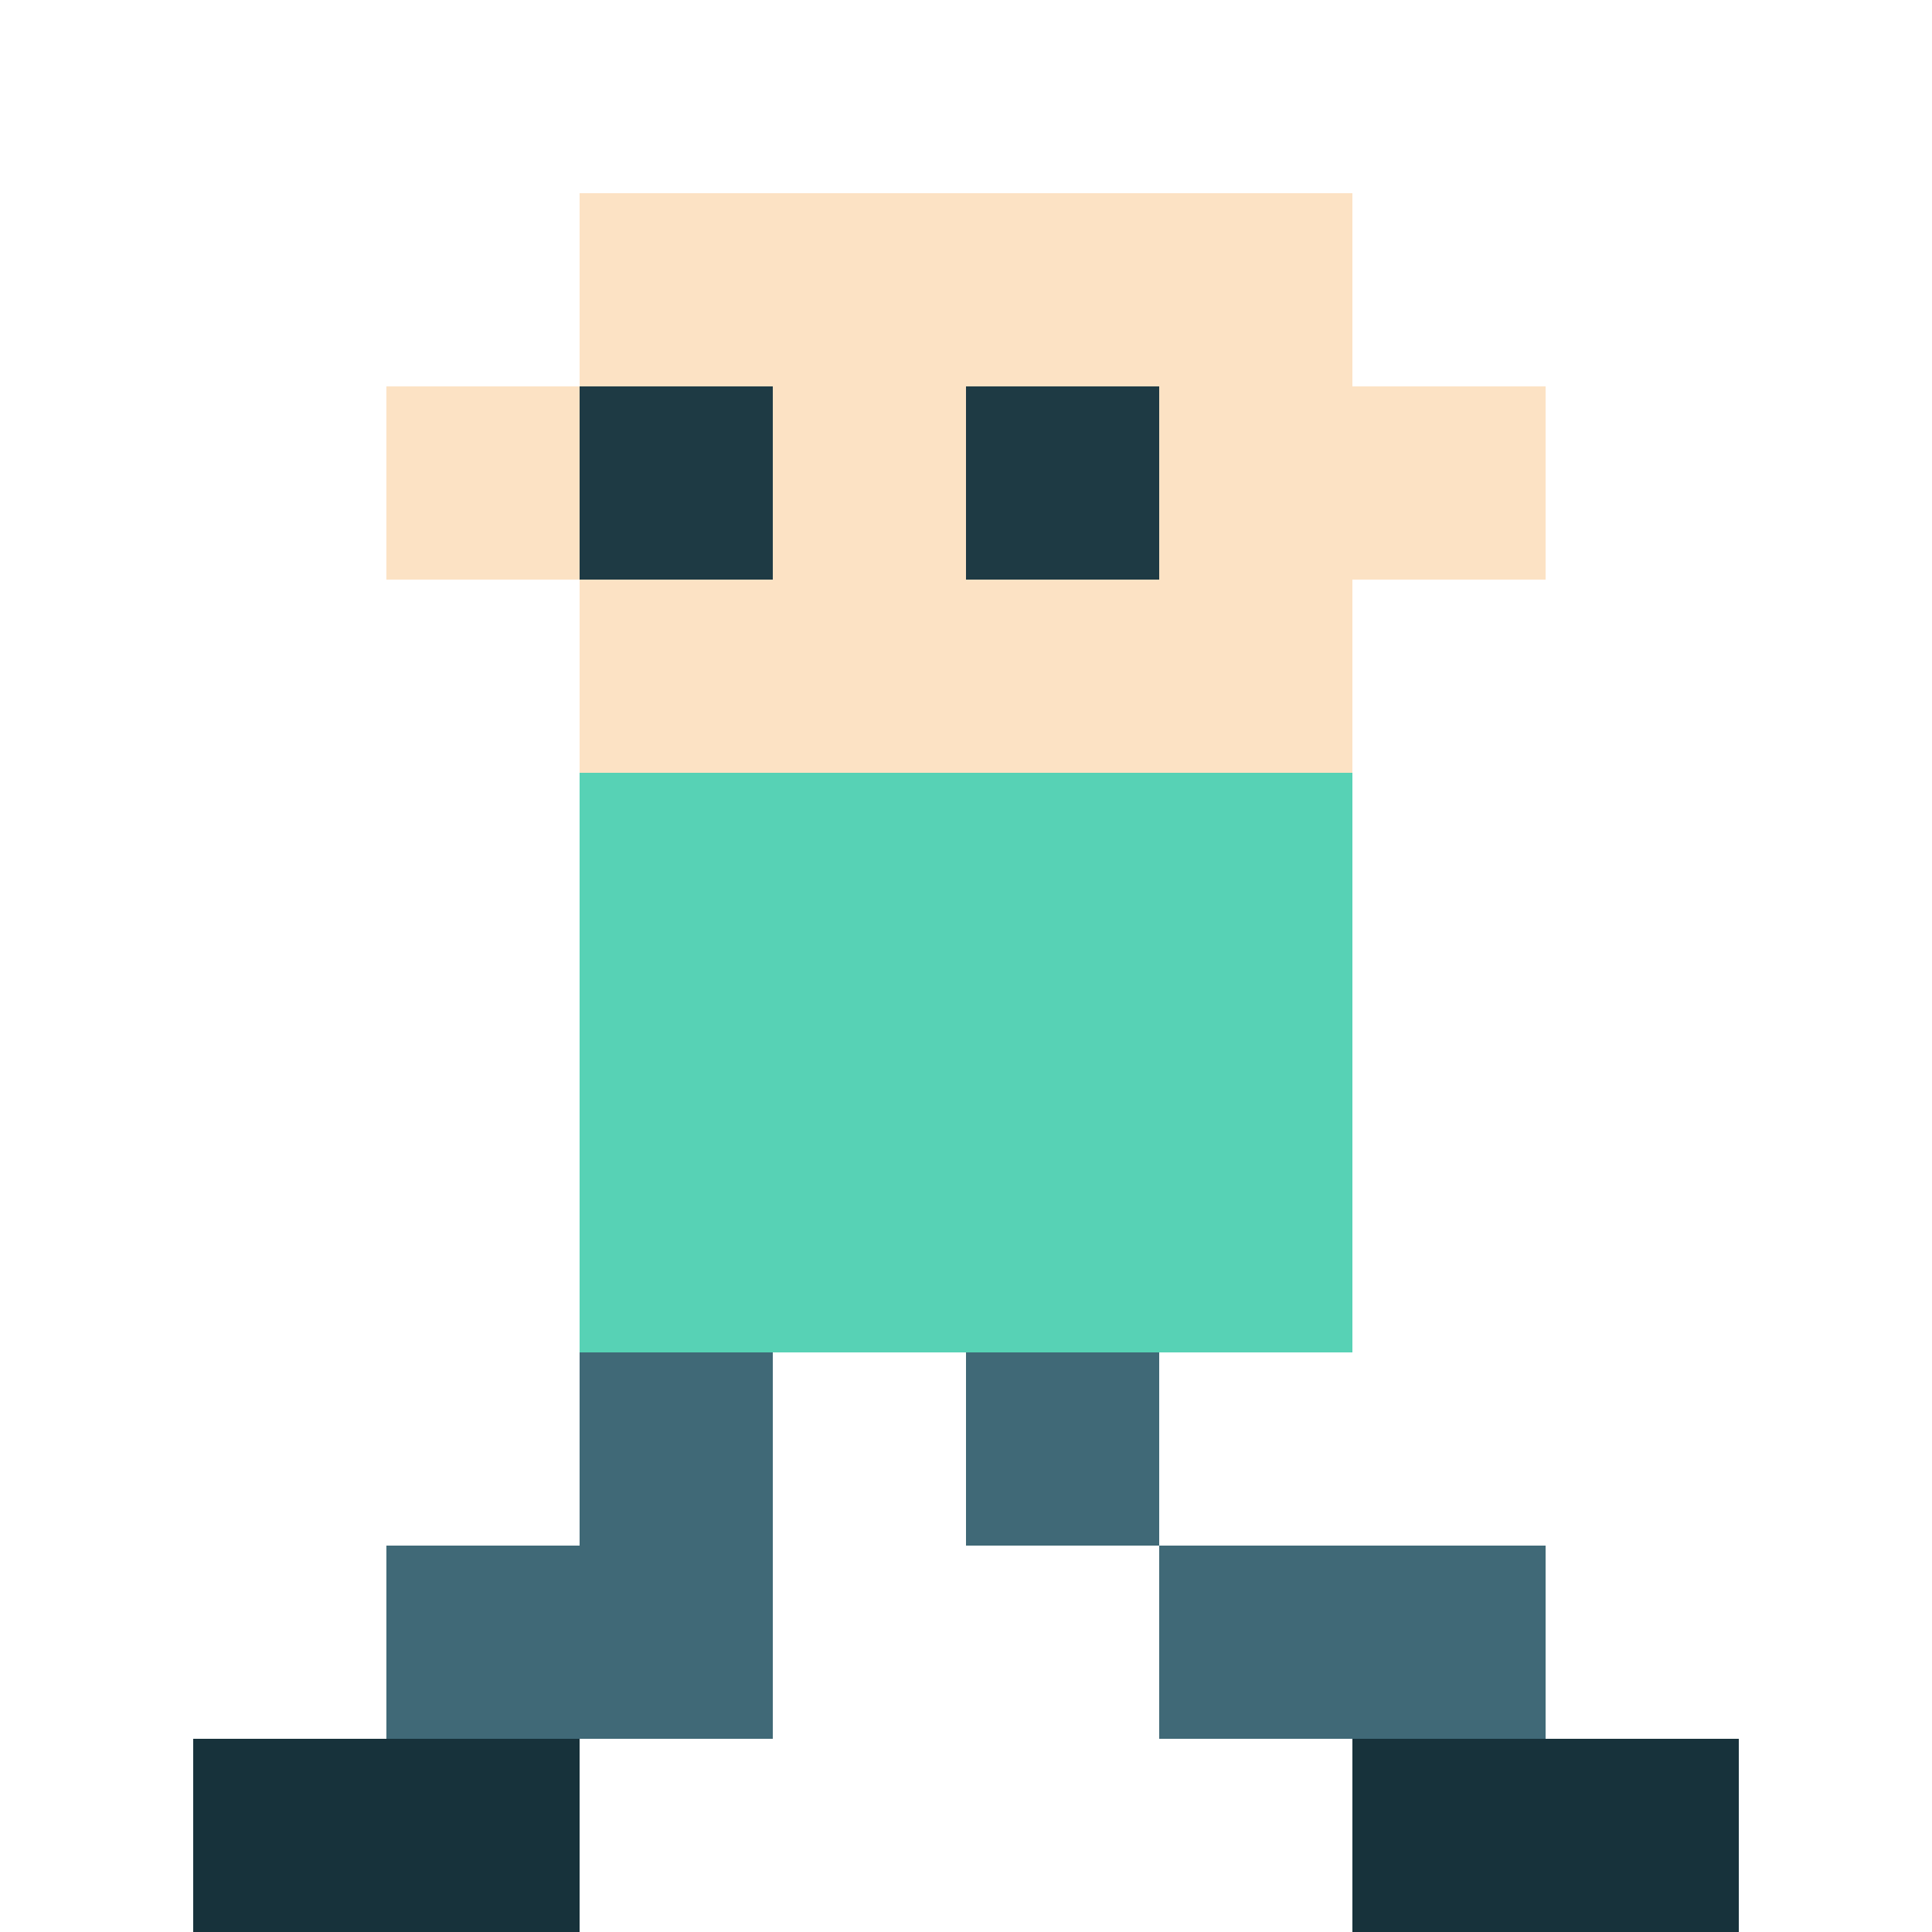
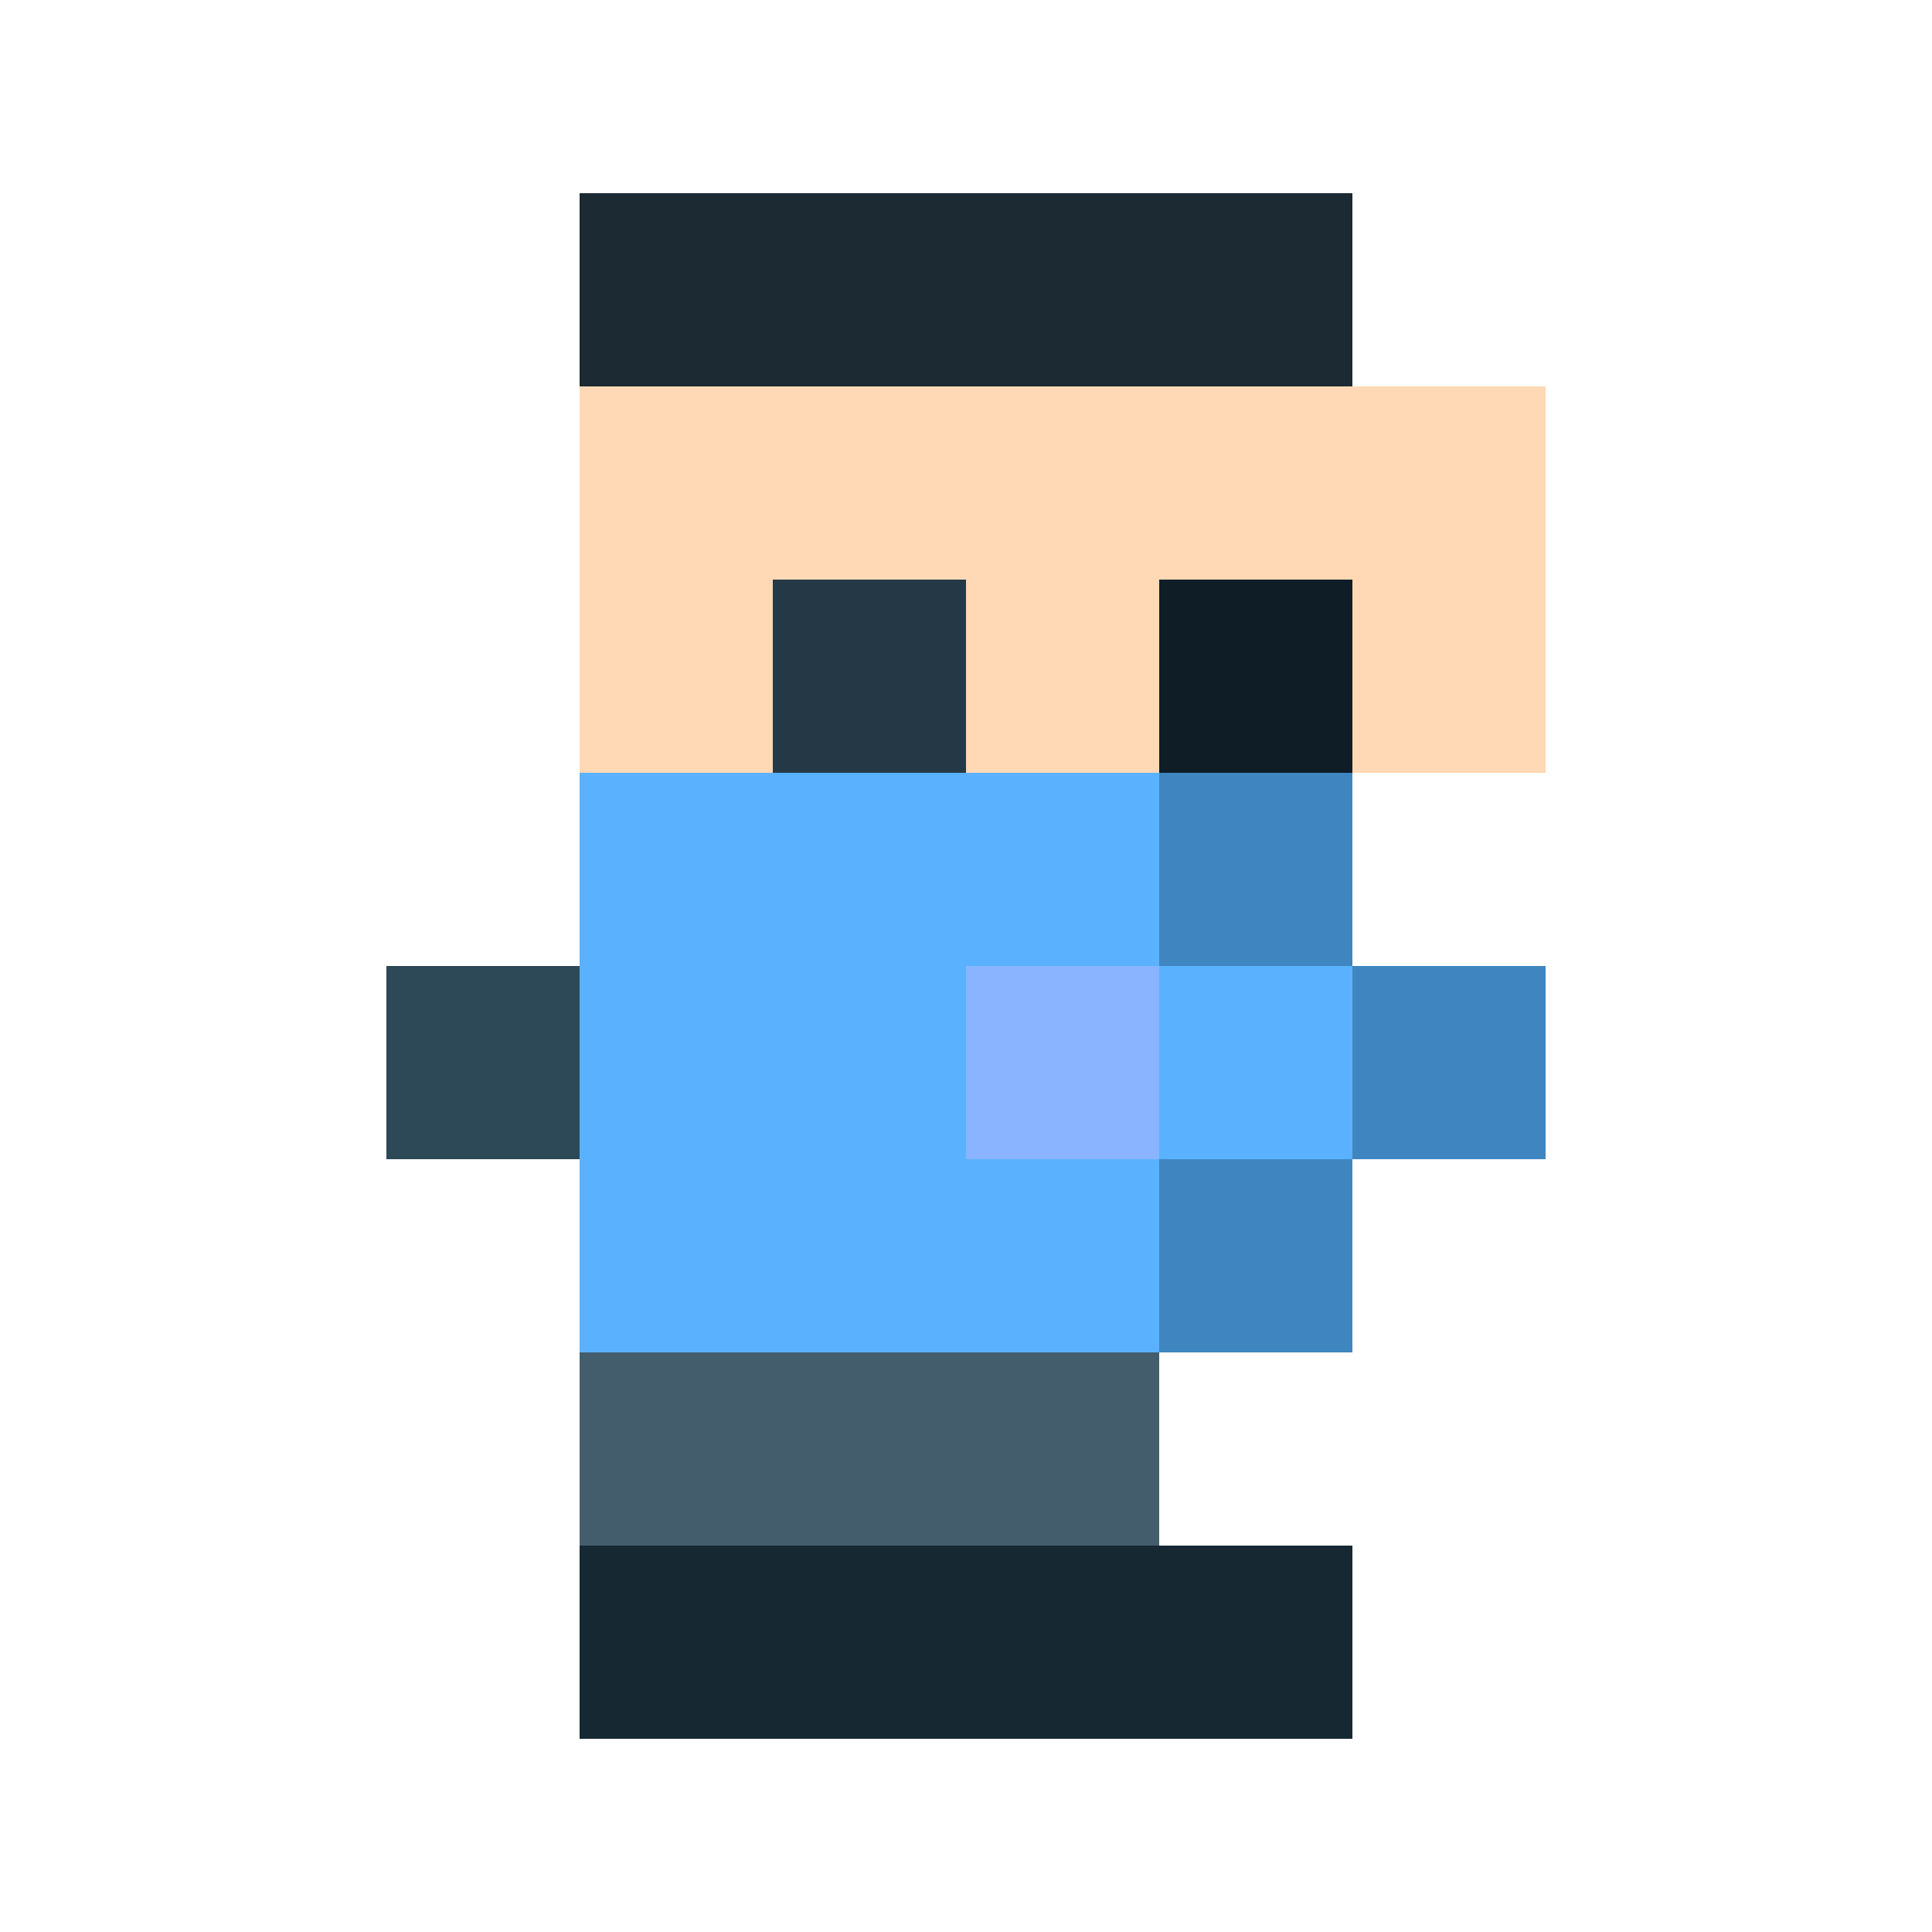
- <svg xmlns="http://www.w3.org/2000/svg" width="100%" height="100%" viewBox="0 0 40 40">
-   <rect x="12" y="4" width="4" height="4" fill="#fce2c4" />
-   <rect x="16" y="4" width="4" height="4" fill="#fce2c4" />
-   <rect x="20" y="4" width="4" height="4" fill="#fce2c4" />
-   <rect x="24" y="4" width="4" height="4" fill="#fce2c4" />
-   <rect x="8" y="8" width="4" height="4" fill="#fce2c4" />
-   <rect x="12" y="8" width="4" height="4" fill="#1e3a44" />
-   <rect x="16" y="8" width="4" height="4" fill="#fce2c4" />
-   <rect x="20" y="8" width="4" height="4" fill="#1e3a44" />
-   <rect x="24" y="8" width="4" height="4" fill="#fce2c4" />
-   <rect x="28" y="8" width="4" height="4" fill="#fce2c4" />
-   <rect x="12" y="12" width="4" height="4" fill="#fce2c4" />
-   <rect x="16" y="12" width="4" height="4" fill="#fce2c4" />
-   <rect x="20" y="12" width="4" height="4" fill="#fce2c4" />
-   <rect x="24" y="12" width="4" height="4" fill="#fce2c4" />
-   <rect x="12" y="16" width="4" height="4" fill="#57d2b5" />
-   <rect x="16" y="16" width="4" height="4" fill="#57d2b5" />
-   <rect x="20" y="16" width="4" height="4" fill="#57d2b5" />
-   <rect x="24" y="16" width="4" height="4" fill="#57d2b5" />
-   <rect x="12" y="20" width="4" height="4" fill="#57d2b5" />
-   <rect x="16" y="20" width="4" height="4" fill="#57d2b5" />
-   <rect x="20" y="20" width="4" height="4" fill="#57d2b5" />
-   <rect x="24" y="20" width="4" height="4" fill="#57d2b5" />
-   <rect x="12" y="24" width="4" height="4" fill="#57d2b5" />
-   <rect x="16" y="24" width="4" height="4" fill="#57d2b5" />
-   <rect x="20" y="24" width="4" height="4" fill="#57d2b5" />
-   <rect x="24" y="24" width="4" height="4" fill="#57d2b5" />
-   <rect x="12" y="28" width="4" height="4" fill="#406977" />
-   <rect x="20" y="28" width="4" height="4" fill="#406977" />
-   <rect x="8" y="32" width="4" height="4" fill="#406977" />
-   <rect x="12" y="32" width="4" height="4" fill="#406977" />
-   <rect x="24" y="32" width="4" height="4" fill="#406977" />
-   <rect x="28" y="32" width="4" height="4" fill="#406977" />
-   <rect x="4" y="36" width="4" height="4" fill="#17323b" />
-   <rect x="8" y="36" width="4" height="4" fill="#17323b" />
-   <rect x="28" y="36" width="4" height="4" fill="#17323b" />
-   <rect x="32" y="36" width="4" height="4" fill="#17323b" />
+ <svg xmlns="http://www.w3.org/2000/svg" viewBox="0 0 40 40" width="100%" height="100%" shape-rendering="crispEdges" preserveAspectRatio="xMidYMid meet">
+   <rect x="12" y="4" width="4" height="4" fill="#1b2a33" />
+   <rect x="16" y="4" width="4" height="4" fill="#1b2a33" />
+   <rect x="20" y="4" width="4" height="4" fill="#1b2a33" />
+   <rect x="24" y="4" width="4" height="4" fill="#1b2a33" />
+   <rect x="12" y="8" width="4" height="4" fill="#ffd8b5" />
+   <rect x="16" y="8" width="4" height="4" fill="#ffd8b5" />
+   <rect x="20" y="8" width="4" height="4" fill="#ffd8b5" />
+   <rect x="24" y="8" width="4" height="4" fill="#ffd8b5" />
+   <rect x="28" y="8" width="4" height="4" fill="#ffd8b5" />
+   <rect x="12" y="12" width="4" height="4" fill="#ffd8b5" />
+   <rect x="16" y="12" width="4" height="4" fill="#243945" />
+   <rect x="20" y="12" width="4" height="4" fill="#ffd8b5" />
+   <rect x="24" y="12" width="4" height="4" fill="#0f1e26" />
+   <rect x="28" y="12" width="4" height="4" fill="#ffd8b5" />
+   <rect x="12" y="16" width="4" height="4" fill="#5ab2ff" />
+   <rect x="16" y="16" width="4" height="4" fill="#5ab2ff" />
+   <rect x="20" y="16" width="4" height="4" fill="#5ab2ff" />
+   <rect x="24" y="16" width="4" height="4" fill="#3f86c1" />
+   <rect x="8" y="20" width="4" height="4" fill="#2d4856" />
+   <rect x="12" y="20" width="4" height="4" fill="#5ab2ff" />
+   <rect x="16" y="20" width="4" height="4" fill="#5ab2ff" />
+   <rect x="20" y="20" width="4" height="4" fill="#8ab4ff" />
+   <rect x="24" y="20" width="4" height="4" fill="#5ab2ff" />
+   <rect x="28" y="20" width="4" height="4" fill="#3f86c1" />
+   <rect x="12" y="24" width="4" height="4" fill="#5ab2ff" />
+   <rect x="16" y="24" width="4" height="4" fill="#5ab2ff" />
+   <rect x="20" y="24" width="4" height="4" fill="#5ab2ff" />
+   <rect x="24" y="24" width="4" height="4" fill="#3f86c1" />
+   <rect x="12" y="28" width="4" height="4" fill="#445d6c" />
+   <rect x="16" y="28" width="4" height="4" fill="#445d6c" />
+   <rect x="20" y="28" width="4" height="4" fill="#445d6c" />
+   <rect x="12" y="32" width="4" height="4" fill="#162933" />
+   <rect x="16" y="32" width="4" height="4" fill="#162933" />
+   <rect x="20" y="32" width="4" height="4" fill="#162933" />
+   <rect x="24" y="32" width="4" height="4" fill="#162933" />
</svg>
